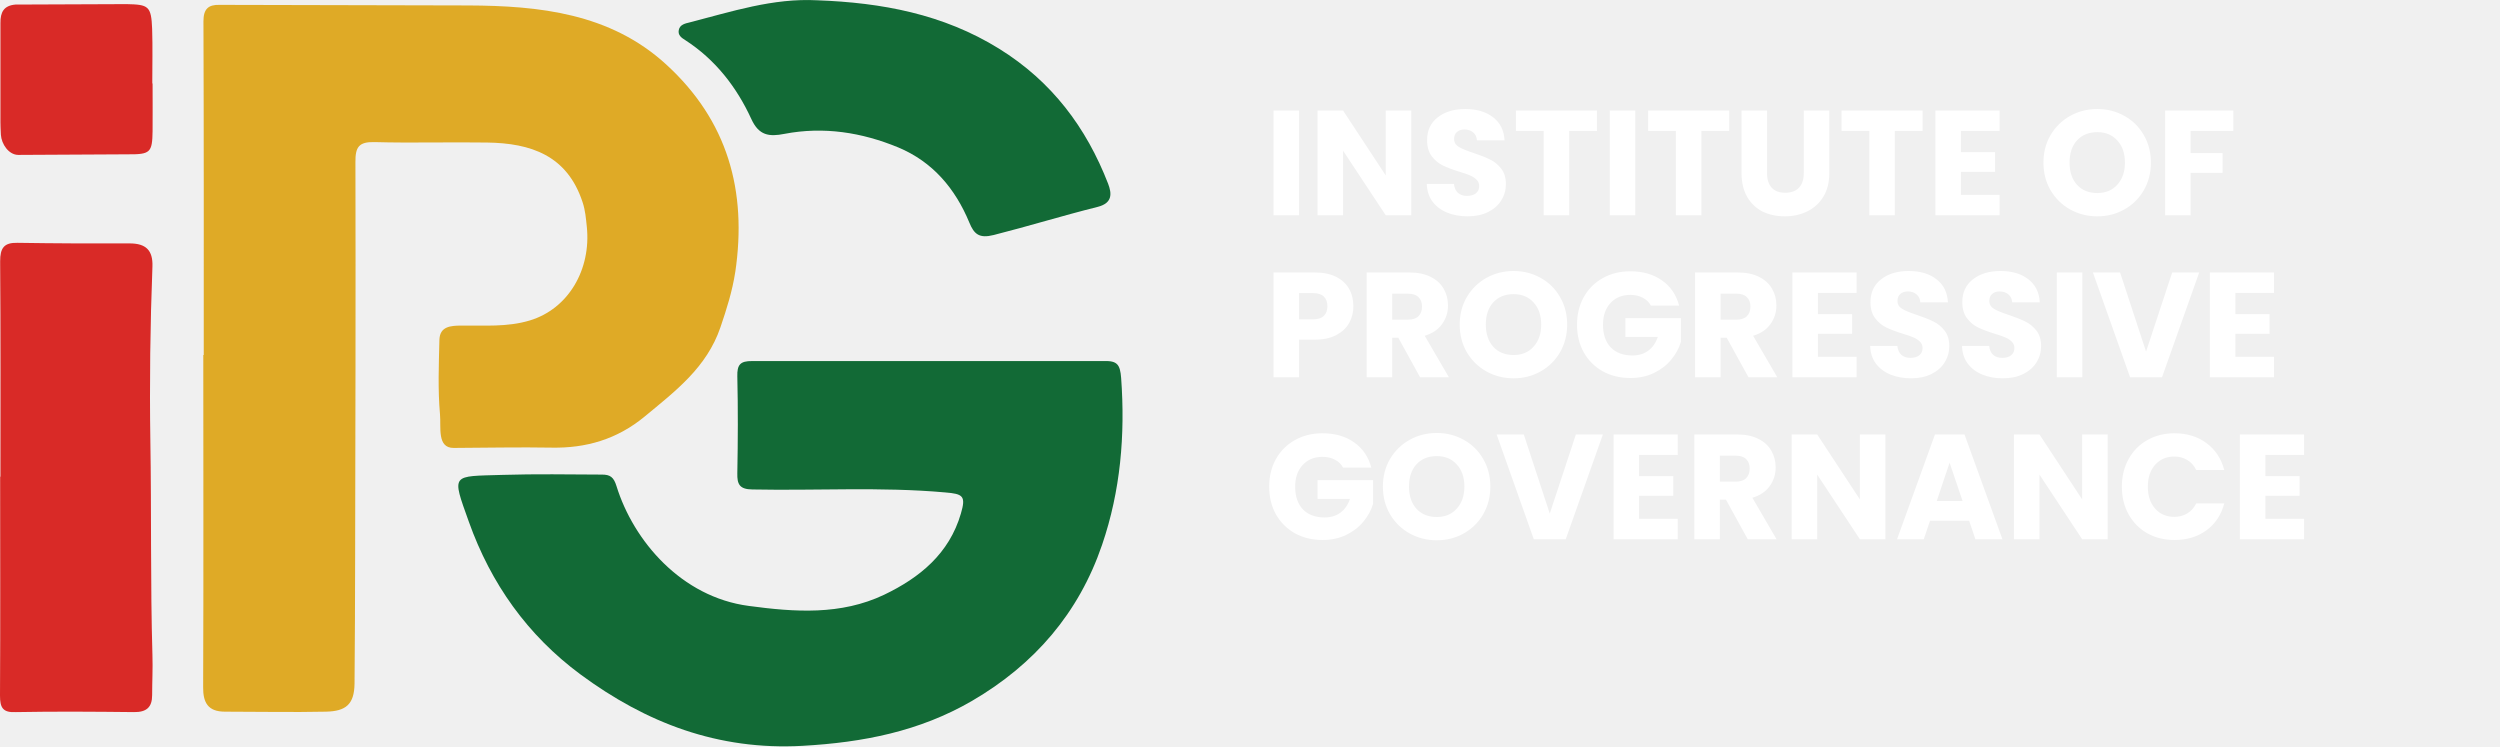
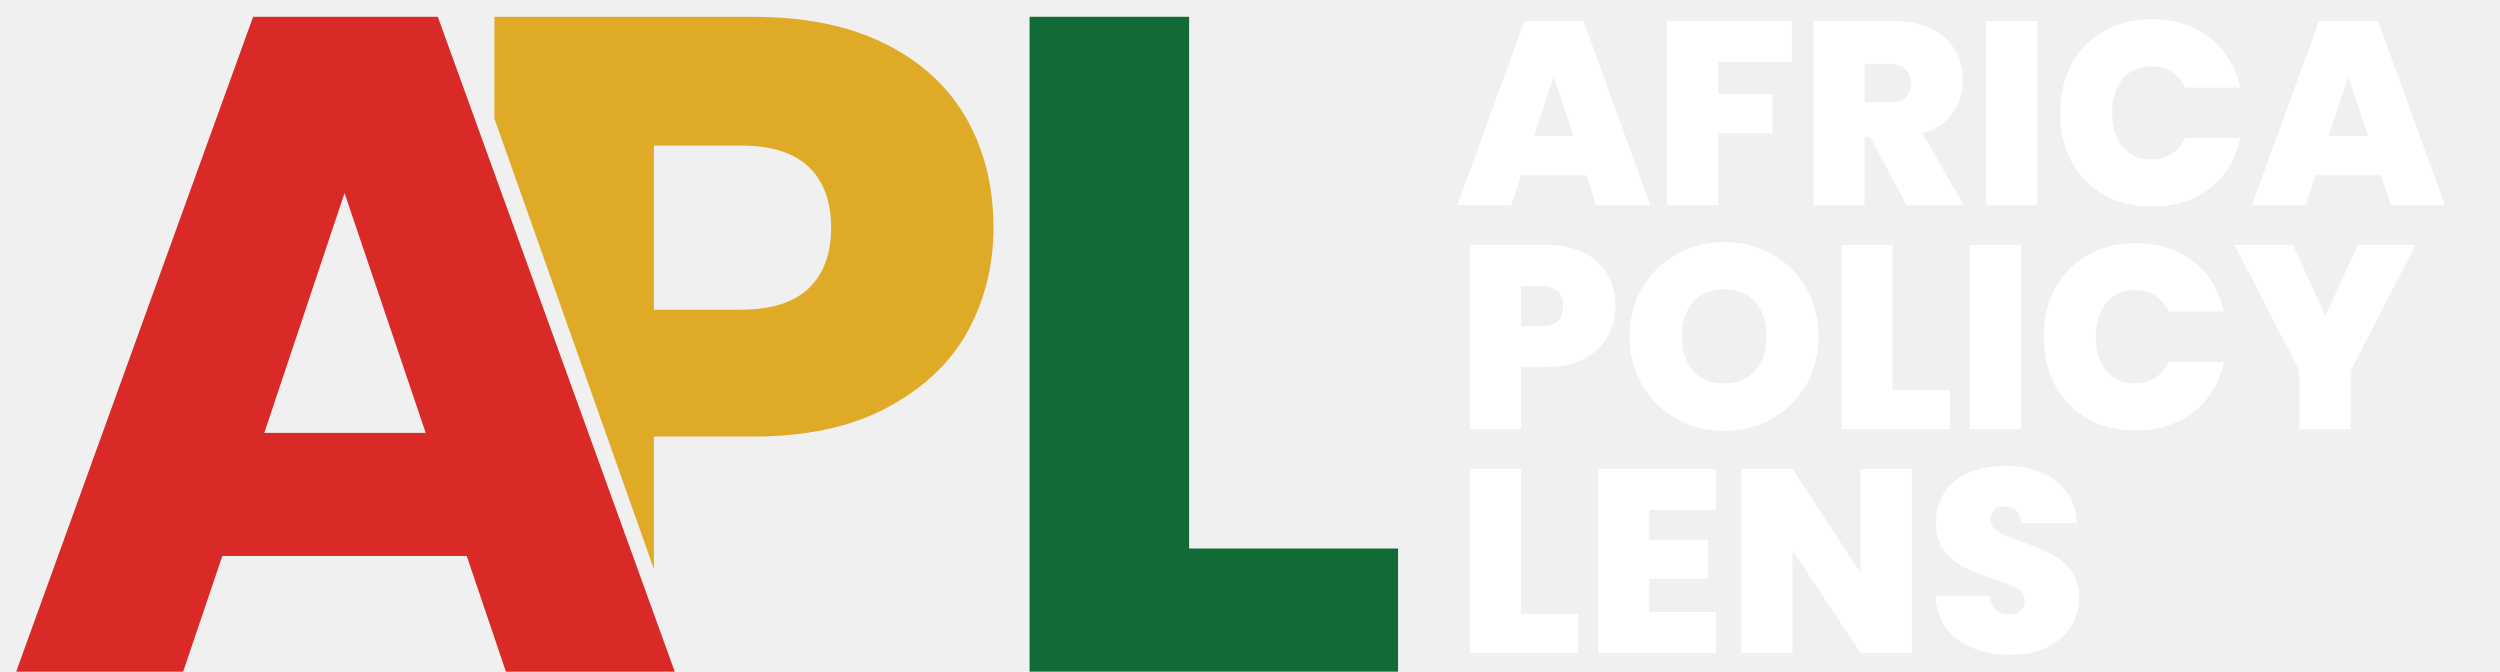
- <svg xmlns="http://www.w3.org/2000/svg" width="201" height="60" viewBox="0 0 201 60" fill="none">
-   <g clip-path="url(#clip0_9_76)">
-     <path d="M59.115 21.867C58.877 23.418 58.425 24.838 57.926 26.306C56.821 29.55 54.312 31.433 51.828 33.492C49.593 35.339 47.085 36.038 44.375 35.99C41.867 35.943 38.859 36.002 36.47 36.014C35.127 36.014 35.471 34.369 35.376 33.315C35.198 31.326 35.281 29.313 35.329 27.313C35.364 26.235 36.244 26.188 37.052 26.176C38.919 26.152 40.773 26.318 42.604 25.762C45.694 24.826 47.537 21.677 47.18 18.232C47.109 17.557 47.061 16.918 46.835 16.243C45.599 12.49 42.675 11.508 39.156 11.46C36.149 11.413 33.13 11.508 30.122 11.425C28.85 11.389 28.565 11.827 28.577 13.023C28.601 23.631 28.577 34.238 28.553 44.846C28.553 48.22 28.529 51.594 28.505 54.968C28.482 56.65 27.792 57.182 26.211 57.218C23.489 57.277 20.826 57.218 18.08 57.218C16.69 57.218 16.321 56.448 16.333 55.241C16.369 46.35 16.345 37.447 16.345 28.544H16.381C16.381 19.605 16.392 10.655 16.357 1.705C16.357 0.71 16.761 0.367 17.652 0.391L37.647 0.438C43.329 0.462 49.046 1.054 53.552 5.174C58.52 9.708 60.078 15.367 59.115 21.878V21.867Z" fill="#DFAA26" />
-     <path d="M88.607 43.804C86.741 49.274 83.186 53.417 78.146 56.354C73.926 58.804 69.397 59.692 64.523 59.965C57.724 60.343 51.947 58.118 46.669 54.223C42.413 51.073 39.465 46.918 37.694 41.946C36.291 38.027 36.28 38.311 40.416 38.181C43.079 38.098 45.73 38.145 48.393 38.157C49.046 38.157 49.344 38.346 49.569 39.092C50.937 43.496 54.788 48.007 60.209 48.717C63.905 49.215 67.602 49.475 71.085 47.818C73.95 46.444 76.316 44.515 77.255 41.294C77.671 39.874 77.433 39.708 75.983 39.59C70.824 39.128 65.653 39.459 60.494 39.353C59.46 39.341 59.258 38.938 59.281 38.039C59.329 35.446 59.341 32.853 59.281 30.272C59.258 29.337 59.495 29.017 60.482 29.029H88.749C89.831 28.994 90.057 29.313 90.14 30.391C90.473 34.972 90.093 39.459 88.607 43.804Z" fill="#126A36" />
-     <path d="M0.036 38.323C0.036 32.557 0.059 26.78 0.012 21.014C0.012 19.937 0.321 19.499 1.403 19.523C4.41 19.57 7.418 19.582 10.425 19.57C11.733 19.57 12.303 20.126 12.256 21.429C12.077 26.093 12.018 30.781 12.089 35.422C12.184 41.176 12.089 46.93 12.256 52.672C12.291 53.749 12.232 54.826 12.232 55.892C12.232 56.863 11.78 57.265 10.77 57.253C7.608 57.218 4.458 57.194 1.296 57.253C0.214 57.313 0 56.886 0 55.927C0.036 50.055 0.012 44.195 0.012 38.323C0.012 38.323 0.024 38.323 0.036 38.323Z" fill="#D92A27" />
-     <path d="M88.25 16.634C85.457 17.332 82.699 18.185 79.894 18.895C78.729 19.191 78.313 18.824 77.932 17.889C76.803 15.166 74.996 13.011 72.215 11.851C69.29 10.643 66.223 10.158 63.073 10.762C61.825 11.01 61.017 10.892 60.411 9.578C59.234 7.009 57.522 4.795 55.085 3.22C54.776 3.031 54.491 2.818 54.574 2.415C54.657 1.965 55.121 1.882 55.454 1.8C58.818 0.935 62.146 -0.166 65.712 0.024C70.883 0.213 75.828 1.125 80.333 3.919C84.565 6.547 87.335 10.241 89.094 14.775C89.391 15.556 89.463 16.326 88.25 16.634Z" fill="#126A36" />
-     <path d="M10.175 0.331C11.935 0.367 12.161 0.474 12.232 2.32C12.28 3.777 12.244 5.245 12.244 6.713H12.268C12.268 7.991 12.28 9.258 12.268 10.537C12.244 12.277 12.077 12.419 10.271 12.407L1.462 12.455C0.701 12.443 0.119 11.59 0.071 10.833C0.024 9.968 0.036 9.483 0.036 9.483V1.859C0.024 0.971 0.309 0.45 1.236 0.367" fill="#D92A27" />
-     <path d="M104.443 8.885V17.309H102.391V8.885H104.443ZM113.466 17.309H111.414L107.982 12.113V17.309H105.93V8.885H107.982L111.414 14.105V8.885H113.466V17.309ZM118.002 17.393C117.386 17.393 116.834 17.293 116.346 17.093C115.858 16.893 115.466 16.597 115.17 16.205C114.882 15.813 114.73 15.341 114.714 14.789H116.898C116.93 15.101 117.038 15.341 117.222 15.509C117.406 15.669 117.646 15.749 117.942 15.749C118.246 15.749 118.486 15.681 118.662 15.545C118.838 15.401 118.926 15.205 118.926 14.957C118.926 14.749 118.854 14.577 118.71 14.441C118.574 14.305 118.402 14.193 118.194 14.105C117.994 14.017 117.706 13.917 117.33 13.805C116.786 13.637 116.342 13.469 115.998 13.301C115.654 13.133 115.358 12.885 115.11 12.557C114.862 12.229 114.738 11.801 114.738 11.273C114.738 10.489 115.022 9.877 115.59 9.437C116.158 8.989 116.898 8.765 117.81 8.765C118.738 8.765 119.486 8.989 120.054 9.437C120.622 9.877 120.926 10.493 120.966 11.285H118.746C118.73 11.013 118.63 10.801 118.446 10.649C118.262 10.489 118.026 10.409 117.738 10.409C117.49 10.409 117.29 10.477 117.138 10.613C116.986 10.741 116.91 10.929 116.91 11.177C116.91 11.449 117.038 11.661 117.294 11.813C117.55 11.965 117.95 12.129 118.494 12.305C119.038 12.489 119.478 12.665 119.814 12.833C120.158 13.001 120.454 13.245 120.702 13.565C120.95 13.885 121.074 14.297 121.074 14.801C121.074 15.281 120.95 15.717 120.702 16.109C120.462 16.501 120.11 16.813 119.646 17.045C119.182 17.277 118.634 17.393 118.002 17.393ZM128.396 8.885V10.529H126.164V17.309H124.112V10.529H121.88V8.885H128.396ZM131.478 8.885V17.309H129.426V8.885H131.478ZM139.025 8.885V10.529H136.793V17.309H134.741V10.529H132.509V8.885H139.025ZM142.071 8.885V13.925C142.071 14.429 142.195 14.817 142.443 15.089C142.691 15.361 143.055 15.497 143.535 15.497C144.015 15.497 144.383 15.361 144.639 15.089C144.895 14.817 145.023 14.429 145.023 13.925V8.885H147.075V13.913C147.075 14.665 146.915 15.301 146.595 15.821C146.275 16.341 145.843 16.733 145.299 16.997C144.763 17.261 144.163 17.393 143.499 17.393C142.835 17.393 142.239 17.265 141.711 17.009C141.191 16.745 140.779 16.353 140.475 15.833C140.171 15.305 140.019 14.665 140.019 13.913V8.885H142.071ZM154.576 8.885V10.529H152.344V17.309H150.292V10.529H148.06V8.885H154.576ZM157.658 10.529V12.233H160.406V13.817H157.658V15.665H160.766V17.309H155.606V8.885H160.766V10.529H157.658ZM168.625 17.393C167.833 17.393 167.105 17.209 166.441 16.841C165.785 16.473 165.261 15.961 164.869 15.305C164.485 14.641 164.293 13.897 164.293 13.073C164.293 12.249 164.485 11.509 164.869 10.853C165.261 10.197 165.785 9.685 166.441 9.317C167.105 8.949 167.833 8.765 168.625 8.765C169.417 8.765 170.141 8.949 170.797 9.317C171.461 9.685 171.981 10.197 172.357 10.853C172.741 11.509 172.933 12.249 172.933 13.073C172.933 13.897 172.741 14.641 172.357 15.305C171.973 15.961 171.453 16.473 170.797 16.841C170.141 17.209 169.417 17.393 168.625 17.393ZM168.625 15.521C169.297 15.521 169.833 15.297 170.233 14.849C170.641 14.401 170.845 13.809 170.845 13.073C170.845 12.329 170.641 11.737 170.233 11.297C169.833 10.849 169.297 10.625 168.625 10.625C167.945 10.625 167.401 10.845 166.993 11.285C166.593 11.725 166.393 12.321 166.393 13.073C166.393 13.817 166.593 14.413 166.993 14.861C167.401 15.301 167.945 15.521 168.625 15.521ZM179.559 8.885V10.529H176.127V12.305H178.695V13.901H176.127V17.309H174.075V8.885H179.559Z" fill="white" />
-     <path d="M108.811 24.62C108.811 25.108 108.699 25.556 108.475 25.964C108.251 26.364 107.907 26.688 107.443 26.936C106.979 27.184 106.403 27.308 105.715 27.308H104.443V30.332H102.391V21.908H105.715C106.387 21.908 106.955 22.024 107.419 22.256C107.883 22.488 108.231 22.808 108.463 23.216C108.695 23.624 108.811 24.092 108.811 24.62ZM105.559 25.676C105.951 25.676 106.243 25.584 106.435 25.4C106.627 25.216 106.723 24.956 106.723 24.62C106.723 24.284 106.627 24.024 106.435 23.84C106.243 23.656 105.951 23.564 105.559 23.564H104.443V25.676H105.559ZM114.175 30.332L112.423 27.152H111.931V30.332H109.879V21.908H113.323C113.987 21.908 114.551 22.024 115.015 22.256C115.487 22.488 115.839 22.808 116.071 23.216C116.303 23.616 116.419 24.064 116.419 24.56C116.419 25.12 116.259 25.62 115.939 26.06C115.627 26.5 115.163 26.812 114.547 26.996L116.491 30.332H114.175ZM111.931 25.7H113.203C113.579 25.7 113.859 25.608 114.043 25.424C114.235 25.24 114.331 24.98 114.331 24.644C114.331 24.324 114.235 24.072 114.043 23.888C113.859 23.704 113.579 23.612 113.203 23.612H111.931V25.7ZM121.692 30.416C120.9 30.416 120.172 30.232 119.508 29.864C118.852 29.496 118.328 28.984 117.936 28.328C117.552 27.664 117.36 26.92 117.36 26.096C117.36 25.272 117.552 24.532 117.936 23.876C118.328 23.22 118.852 22.708 119.508 22.34C120.172 21.972 120.9 21.788 121.692 21.788C122.484 21.788 123.208 21.972 123.864 22.34C124.528 22.708 125.048 23.22 125.424 23.876C125.808 24.532 126 25.272 126 26.096C126 26.92 125.808 27.664 125.424 28.328C125.04 28.984 124.52 29.496 123.864 29.864C123.208 30.232 122.484 30.416 121.692 30.416ZM121.692 28.544C122.364 28.544 122.9 28.32 123.3 27.872C123.708 27.424 123.912 26.832 123.912 26.096C123.912 25.352 123.708 24.76 123.3 24.32C122.9 23.872 122.364 23.648 121.692 23.648C121.012 23.648 120.468 23.868 120.06 24.308C119.66 24.748 119.46 25.344 119.46 26.096C119.46 26.84 119.66 27.436 120.06 27.884C120.468 28.324 121.012 28.544 121.692 28.544ZM132.733 24.572C132.581 24.292 132.361 24.08 132.073 23.936C131.793 23.784 131.461 23.708 131.077 23.708C130.413 23.708 129.881 23.928 129.481 24.368C129.081 24.8 128.881 25.38 128.881 26.108C128.881 26.884 129.089 27.492 129.505 27.932C129.929 28.364 130.509 28.58 131.245 28.58C131.749 28.58 132.173 28.452 132.517 28.196C132.869 27.94 133.125 27.572 133.285 27.092H130.681V25.58H135.145V27.488C134.993 28 134.733 28.476 134.365 28.916C134.005 29.356 133.545 29.712 132.985 29.984C132.425 30.256 131.793 30.392 131.089 30.392C130.257 30.392 129.513 30.212 128.857 29.852C128.209 29.484 127.701 28.976 127.333 28.328C126.973 27.68 126.793 26.94 126.793 26.108C126.793 25.276 126.973 24.536 127.333 23.888C127.701 23.232 128.209 22.724 128.857 22.364C129.505 21.996 130.245 21.812 131.077 21.812C132.085 21.812 132.933 22.056 133.621 22.544C134.317 23.032 134.777 23.708 135.001 24.572H132.733ZM140.578 30.332L138.826 27.152H138.334V30.332H136.282V21.908H139.726C140.39 21.908 140.954 22.024 141.418 22.256C141.89 22.488 142.242 22.808 142.474 23.216C142.706 23.616 142.822 24.064 142.822 24.56C142.822 25.12 142.662 25.62 142.342 26.06C142.03 26.5 141.566 26.812 140.95 26.996L142.894 30.332H140.578ZM138.334 25.7H139.606C139.982 25.7 140.262 25.608 140.446 25.424C140.638 25.24 140.734 24.98 140.734 24.644C140.734 24.324 140.638 24.072 140.446 23.888C140.262 23.704 139.982 23.612 139.606 23.612H138.334V25.7ZM146.162 23.552V25.256H148.91V26.84H146.162V28.688H149.27V30.332H144.11V21.908H149.27V23.552H146.162ZM153.65 30.416C153.034 30.416 152.482 30.316 151.994 30.116C151.506 29.916 151.114 29.62 150.818 29.228C150.53 28.836 150.378 28.364 150.362 27.812H152.546C152.578 28.124 152.686 28.364 152.87 28.532C153.054 28.692 153.294 28.772 153.59 28.772C153.894 28.772 154.134 28.704 154.31 28.568C154.486 28.424 154.574 28.228 154.574 27.98C154.574 27.772 154.502 27.6 154.358 27.464C154.222 27.328 154.05 27.216 153.842 27.128C153.642 27.04 153.354 26.94 152.978 26.828C152.434 26.66 151.99 26.492 151.646 26.324C151.302 26.156 151.006 25.908 150.758 25.58C150.51 25.252 150.386 24.824 150.386 24.296C150.386 23.512 150.67 22.9 151.238 22.46C151.806 22.012 152.546 21.788 153.458 21.788C154.386 21.788 155.134 22.012 155.702 22.46C156.27 22.9 156.574 23.516 156.614 24.308H154.394C154.378 24.036 154.278 23.824 154.094 23.672C153.91 23.512 153.674 23.432 153.386 23.432C153.138 23.432 152.938 23.5 152.786 23.636C152.634 23.764 152.558 23.952 152.558 24.2C152.558 24.472 152.686 24.684 152.942 24.836C153.198 24.988 153.598 25.152 154.142 25.328C154.686 25.512 155.126 25.688 155.462 25.856C155.806 26.024 156.102 26.268 156.35 26.588C156.598 26.908 156.722 27.32 156.722 27.824C156.722 28.304 156.598 28.74 156.35 29.132C156.11 29.524 155.758 29.836 155.294 30.068C154.83 30.3 154.282 30.416 153.65 30.416ZM161.033 30.416C160.417 30.416 159.865 30.316 159.377 30.116C158.889 29.916 158.497 29.62 158.201 29.228C157.913 28.836 157.761 28.364 157.745 27.812H159.929C159.961 28.124 160.069 28.364 160.253 28.532C160.437 28.692 160.677 28.772 160.973 28.772C161.277 28.772 161.517 28.704 161.693 28.568C161.869 28.424 161.957 28.228 161.957 27.98C161.957 27.772 161.885 27.6 161.741 27.464C161.605 27.328 161.433 27.216 161.225 27.128C161.025 27.04 160.737 26.94 160.361 26.828C159.817 26.66 159.373 26.492 159.029 26.324C158.685 26.156 158.389 25.908 158.141 25.58C157.893 25.252 157.769 24.824 157.769 24.296C157.769 23.512 158.053 22.9 158.621 22.46C159.189 22.012 159.929 21.788 160.841 21.788C161.769 21.788 162.517 22.012 163.085 22.46C163.653 22.9 163.957 23.516 163.997 24.308H161.777C161.761 24.036 161.661 23.824 161.477 23.672C161.293 23.512 161.057 23.432 160.769 23.432C160.521 23.432 160.321 23.5 160.169 23.636C160.017 23.764 159.941 23.952 159.941 24.2C159.941 24.472 160.069 24.684 160.325 24.836C160.581 24.988 160.981 25.152 161.525 25.328C162.069 25.512 162.509 25.688 162.845 25.856C163.189 26.024 163.485 26.268 163.733 26.588C163.981 26.908 164.105 27.32 164.105 27.824C164.105 28.304 163.981 28.74 163.733 29.132C163.493 29.524 163.141 29.836 162.677 30.068C162.213 30.3 161.665 30.416 161.033 30.416ZM167.42 21.908V30.332H165.368V21.908H167.42ZM176.815 21.908L173.827 30.332H171.259L168.271 21.908H170.455L172.543 28.268L174.643 21.908H176.815ZM179.724 23.552V25.256H182.472V26.84H179.724V28.688H182.832V30.332H177.672V21.908H182.832V23.552H179.724Z" fill="white" />
-     <path d="M107.983 37.595C107.831 37.315 107.611 37.103 107.323 36.959C107.043 36.807 106.711 36.731 106.327 36.731C105.663 36.731 105.131 36.951 104.731 37.391C104.331 37.823 104.131 38.403 104.131 39.131C104.131 39.907 104.339 40.515 104.755 40.955C105.179 41.387 105.759 41.603 106.495 41.603C106.999 41.603 107.423 41.475 107.767 41.219C108.119 40.963 108.375 40.595 108.535 40.115H105.931V38.603H110.395V40.511C110.243 41.023 109.983 41.499 109.615 41.939C109.255 42.379 108.795 42.735 108.235 43.007C107.675 43.279 107.043 43.415 106.339 43.415C105.507 43.415 104.763 43.235 104.107 42.875C103.459 42.507 102.951 41.999 102.583 41.351C102.223 40.703 102.043 39.963 102.043 39.131C102.043 38.299 102.223 37.559 102.583 36.911C102.951 36.255 103.459 35.747 104.107 35.387C104.755 35.019 105.495 34.835 106.327 34.835C107.335 34.835 108.183 35.079 108.871 35.567C109.567 36.055 110.027 36.731 110.251 37.595H107.983ZM115.516 43.439C114.724 43.439 113.996 43.255 113.332 42.887C112.676 42.519 112.152 42.007 111.76 41.351C111.376 40.687 111.184 39.943 111.184 39.119C111.184 38.295 111.376 37.555 111.76 36.899C112.152 36.243 112.676 35.731 113.332 35.363C113.996 34.995 114.724 34.811 115.516 34.811C116.308 34.811 117.032 34.995 117.688 35.363C118.352 35.731 118.872 36.243 119.248 36.899C119.632 37.555 119.824 38.295 119.824 39.119C119.824 39.943 119.632 40.687 119.248 41.351C118.864 42.007 118.344 42.519 117.688 42.887C117.032 43.255 116.308 43.439 115.516 43.439ZM115.516 41.567C116.188 41.567 116.724 41.343 117.124 40.895C117.532 40.447 117.736 39.855 117.736 39.119C117.736 38.375 117.532 37.783 117.124 37.343C116.724 36.895 116.188 36.671 115.516 36.671C114.836 36.671 114.292 36.891 113.884 37.331C113.484 37.771 113.284 38.367 113.284 39.119C113.284 39.863 113.484 40.459 113.884 40.907C114.292 41.347 114.836 41.567 115.516 41.567ZM128.873 34.931L125.885 43.355H123.317L120.329 34.931H122.513L124.601 41.291L126.701 34.931H128.873ZM131.783 36.575V38.279H134.531V39.863H131.783V41.711H134.891V43.355H129.731V34.931H134.891V36.575H131.783ZM140.519 43.355L138.767 40.175H138.275V43.355H136.223V34.931H139.667C140.331 34.931 140.895 35.047 141.359 35.279C141.831 35.511 142.183 35.831 142.415 36.239C142.647 36.639 142.763 37.087 142.763 37.583C142.763 38.143 142.603 38.643 142.283 39.083C141.971 39.523 141.507 39.835 140.891 40.019L142.835 43.355H140.519ZM138.275 38.723H139.547C139.923 38.723 140.203 38.631 140.387 38.447C140.579 38.263 140.675 38.003 140.675 37.667C140.675 37.347 140.579 37.095 140.387 36.911C140.203 36.727 139.923 36.635 139.547 36.635H138.275V38.723ZM151.587 43.355H149.535L146.103 38.159V43.355H144.051V34.931H146.103L149.535 40.151V34.931H151.587V43.355ZM158.319 41.867H155.175L154.671 43.355H152.523L155.571 34.931H157.947L160.995 43.355H158.823L158.319 41.867ZM157.791 40.283L156.747 37.199L155.715 40.283H157.791ZM169.458 43.355H167.406L163.974 38.159V43.355H161.922V34.931H163.974L167.406 40.151V34.931H169.458V43.355ZM170.598 39.131C170.598 38.299 170.778 37.559 171.138 36.911C171.498 36.255 171.998 35.747 172.638 35.387C173.286 35.019 174.018 34.835 174.834 34.835C175.834 34.835 176.69 35.099 177.402 35.627C178.114 36.155 178.59 36.875 178.83 37.787H176.574C176.406 37.435 176.166 37.167 175.854 36.983C175.55 36.799 175.202 36.707 174.81 36.707C174.178 36.707 173.666 36.927 173.274 37.367C172.882 37.807 172.686 38.395 172.686 39.131C172.686 39.867 172.882 40.455 173.274 40.895C173.666 41.335 174.178 41.555 174.81 41.555C175.202 41.555 175.55 41.463 175.854 41.279C176.166 41.095 176.406 40.827 176.574 40.475H178.83C178.59 41.387 178.114 42.107 177.402 42.635C176.69 43.155 175.834 43.415 174.834 43.415C174.018 43.415 173.286 43.235 172.638 42.875C171.998 42.507 171.498 41.999 171.138 41.351C170.778 40.703 170.598 39.963 170.598 39.131ZM182.138 36.575V38.279H184.886V39.863H182.138V41.711H185.246V43.355H180.086V34.931H185.246V36.575H182.138Z" fill="white" />
-   </g>
-   <defs>
-     <clipPath id="clip0_9_76">
-       <rect width="201" height="60" fill="white" />
-     </clipPath>
-   </defs>
+ <svg xmlns="http://www.w3.org/2000/svg" width="134" height="36" viewBox="0 0 134 36" fill="none">
+   <path d="M25.017 29.8H11.917L9.817 36H0.867L13.567 0.9H23.467L36.167 36H27.117L25.017 29.8ZM22.817 23.2L18.467 10.35L14.167 23.2H22.817Z" fill="#D92A27" />
+   <path d="M53.249 12.2C53.249 14.233 52.783 16.1 51.849 17.8C50.916 19.467 49.483 20.817 47.549 21.85C45.616 22.883 43.216 23.4 40.349 23.4H35.049V30.5L26.499 6.35V0.9H40.349C43.149 0.9 45.516 1.383 47.449 2.35C49.383 3.317 50.833 4.65 51.799 6.35C52.766 8.05 53.249 10 53.249 12.2ZM39.699 16.6C41.333 16.6 42.549 16.217 43.349 15.45C44.149 14.683 44.549 13.6 44.549 12.2C44.549 10.8 44.149 9.717 43.349 8.95C42.549 8.183 41.333 7.8 39.699 7.8H35.049V16.6H39.699Z" fill="#DFAA26" />
+   <path d="M63.736 29.4H74.936V36H55.186V0.9H63.736V29.4Z" fill="#126A36" />
+   <path d="M85.028 9.39H81.528L80.996 11H78.112L81.71 1.13H84.874L88.458 11H85.56L85.028 9.39ZM84.342 7.29L83.278 4.098L82.228 7.29H84.342ZM96.044 1.13V3.314H92.096V5.05H95.008V7.136H92.096V11H89.352V1.13H96.044ZM102.198 11L100.238 7.36H99.944V11H97.2V1.13H101.526C102.319 1.13 102.991 1.27 103.542 1.55C104.093 1.821 104.508 2.199 104.788 2.684C105.068 3.16 105.208 3.697 105.208 4.294C105.208 4.966 105.021 5.559 104.648 6.072C104.284 6.576 103.747 6.935 103.038 7.15L105.264 11H102.198ZM99.944 5.484H101.302C101.675 5.484 101.955 5.395 102.142 5.218C102.329 5.041 102.422 4.784 102.422 4.448C102.422 4.131 102.324 3.883 102.128 3.706C101.941 3.519 101.666 3.426 101.302 3.426H99.944V5.484ZM109.2 1.13V11H106.456V1.13H109.2ZM110.427 6.044C110.427 5.073 110.627 4.21 111.029 3.454C111.439 2.689 112.018 2.096 112.765 1.676C113.511 1.247 114.37 1.032 115.341 1.032C116.573 1.032 117.609 1.363 118.449 2.026C119.289 2.679 119.83 3.571 120.073 4.7H117.119C116.941 4.327 116.694 4.042 116.377 3.846C116.069 3.65 115.709 3.552 115.299 3.552C114.664 3.552 114.155 3.781 113.773 4.238C113.399 4.686 113.213 5.288 113.213 6.044C113.213 6.809 113.399 7.421 113.773 7.878C114.155 8.326 114.664 8.55 115.299 8.55C115.709 8.55 116.069 8.452 116.377 8.256C116.694 8.06 116.941 7.775 117.119 7.402H120.073C119.83 8.531 119.289 9.427 118.449 10.09C117.609 10.743 116.573 11.07 115.341 11.07C114.37 11.07 113.511 10.86 112.765 10.44C112.018 10.011 111.439 9.418 111.029 8.662C110.627 7.897 110.427 7.024 110.427 6.044ZM127.616 9.39H124.116L123.584 11H120.7L124.298 1.13H127.462L131.046 11H128.148L127.616 9.39ZM126.93 7.29L125.866 4.098L124.816 7.29H126.93ZM86.582 16.42C86.582 17.017 86.442 17.563 86.162 18.058C85.891 18.543 85.476 18.935 84.916 19.234C84.365 19.523 83.689 19.668 82.886 19.668H81.528V23H78.784V13.13H82.886C83.679 13.13 84.351 13.27 84.902 13.55C85.462 13.83 85.882 14.217 86.162 14.712C86.442 15.207 86.582 15.776 86.582 16.42ZM82.62 17.484C83.395 17.484 83.782 17.129 83.782 16.42C83.782 15.701 83.395 15.342 82.62 15.342H81.528V17.484H82.62ZM92.416 23.098C91.492 23.098 90.643 22.883 89.868 22.454C89.094 22.015 88.478 21.413 88.02 20.648C87.572 19.873 87.348 19.001 87.348 18.03C87.348 17.059 87.572 16.191 88.02 15.426C88.478 14.651 89.094 14.049 89.868 13.62C90.643 13.191 91.492 12.976 92.416 12.976C93.35 12.976 94.199 13.191 94.964 13.62C95.739 14.049 96.35 14.651 96.798 15.426C97.246 16.191 97.47 17.059 97.47 18.03C97.47 19.001 97.246 19.873 96.798 20.648C96.35 21.413 95.739 22.015 94.964 22.454C94.19 22.883 93.34 23.098 92.416 23.098ZM92.416 20.55C93.116 20.55 93.667 20.321 94.068 19.864C94.479 19.407 94.684 18.795 94.684 18.03C94.684 17.246 94.479 16.63 94.068 16.182C93.667 15.725 93.116 15.496 92.416 15.496C91.707 15.496 91.152 15.725 90.75 16.182C90.349 16.63 90.148 17.246 90.148 18.03C90.148 18.805 90.349 19.421 90.75 19.878C91.152 20.326 91.707 20.55 92.416 20.55ZM101.448 20.9H104.514V23H98.704V13.13H101.448V20.9ZM108.325 13.13V23H105.581V13.13H108.325ZM109.552 18.044C109.552 17.073 109.752 16.21 110.154 15.454C110.564 14.689 111.143 14.096 111.89 13.676C112.636 13.247 113.495 13.032 114.466 13.032C115.698 13.032 116.734 13.363 117.574 14.026C118.414 14.679 118.955 15.571 119.198 16.7H116.244C116.066 16.327 115.819 16.042 115.502 15.846C115.194 15.65 114.834 15.552 114.424 15.552C113.789 15.552 113.28 15.781 112.898 16.238C112.524 16.686 112.338 17.288 112.338 18.044C112.338 18.809 112.524 19.421 112.898 19.878C113.28 20.326 113.789 20.55 114.424 20.55C114.834 20.55 115.194 20.452 115.502 20.256C115.819 20.06 116.066 19.775 116.244 19.402H119.198C118.955 20.531 118.414 21.427 117.574 22.09C116.734 22.743 115.698 23.07 114.466 23.07C113.495 23.07 112.636 22.86 111.89 22.44C111.143 22.011 110.564 21.418 110.154 20.662C109.752 19.897 109.552 19.024 109.552 18.044ZM129.471 13.13L125.999 19.864V23H123.241V19.864L119.769 13.13H122.905L124.641 16.938L126.377 13.13H129.471ZM81.528 32.9H84.594V35H78.784V25.13H81.528V32.9ZM88.405 27.328V28.938H91.555V31.024H88.405V32.802H91.975V35H85.661V25.13H91.975V27.328H88.405ZM102.473 35H99.729L96.075 29.484V35H93.331V25.13H96.075L99.729 30.716V25.13H102.473V35ZM107.76 35.098C106.612 35.098 105.669 34.827 104.932 34.286C104.195 33.735 103.798 32.951 103.742 31.934H106.668C106.696 32.279 106.799 32.531 106.976 32.69C107.153 32.849 107.382 32.928 107.662 32.928C107.914 32.928 108.119 32.867 108.278 32.746C108.446 32.615 108.53 32.438 108.53 32.214C108.53 31.925 108.395 31.701 108.124 31.542C107.853 31.383 107.415 31.206 106.808 31.01C106.164 30.795 105.641 30.59 105.24 30.394C104.848 30.189 104.503 29.895 104.204 29.512C103.915 29.12 103.77 28.611 103.77 27.986C103.77 27.351 103.929 26.81 104.246 26.362C104.563 25.905 105.002 25.559 105.562 25.326C106.122 25.093 106.757 24.976 107.466 24.976C108.614 24.976 109.529 25.247 110.21 25.788C110.901 26.32 111.269 27.071 111.316 28.042H108.334C108.325 27.743 108.231 27.519 108.054 27.37C107.886 27.221 107.667 27.146 107.396 27.146C107.191 27.146 107.023 27.207 106.892 27.328C106.761 27.449 106.696 27.622 106.696 27.846C106.696 28.033 106.766 28.196 106.906 28.336C107.055 28.467 107.237 28.583 107.452 28.686C107.667 28.779 107.984 28.901 108.404 29.05C109.029 29.265 109.543 29.479 109.944 29.694C110.355 29.899 110.705 30.193 110.994 30.576C111.293 30.949 111.442 31.425 111.442 32.004C111.442 32.592 111.293 33.119 110.994 33.586C110.705 34.053 110.28 34.421 109.72 34.692C109.169 34.963 108.516 35.098 107.76 35.098Z" fill="white" />
</svg>
